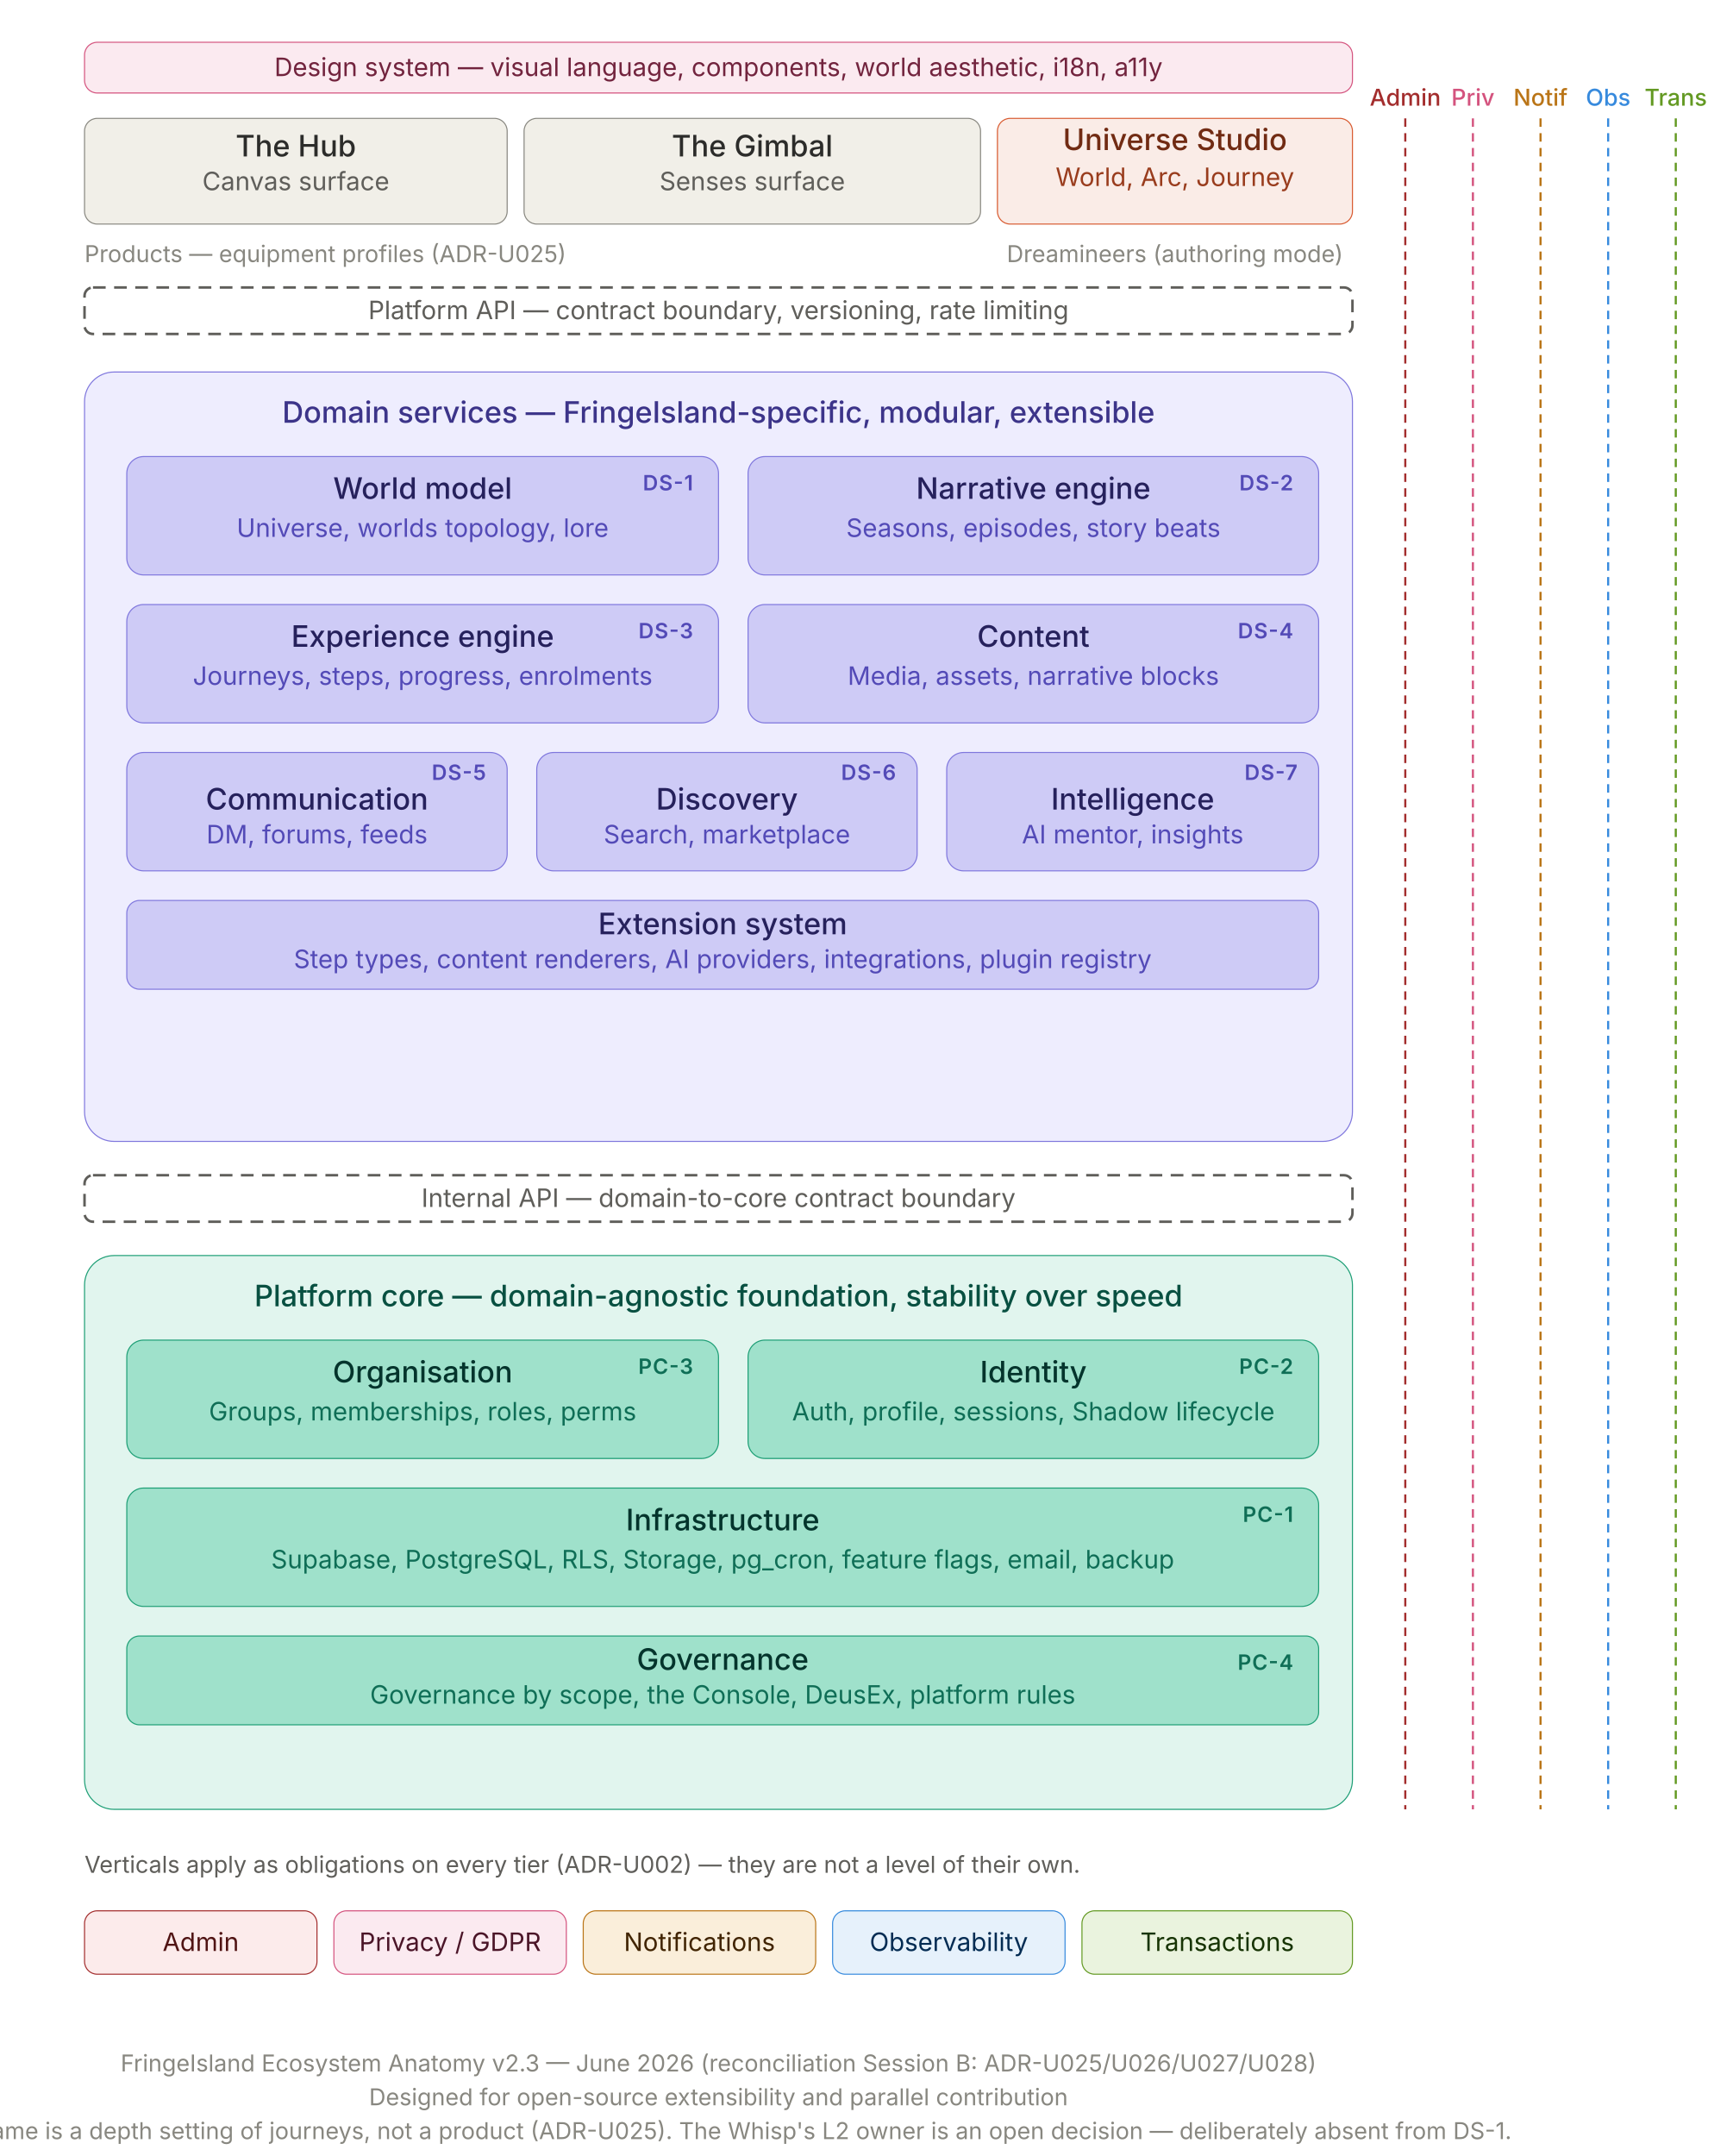
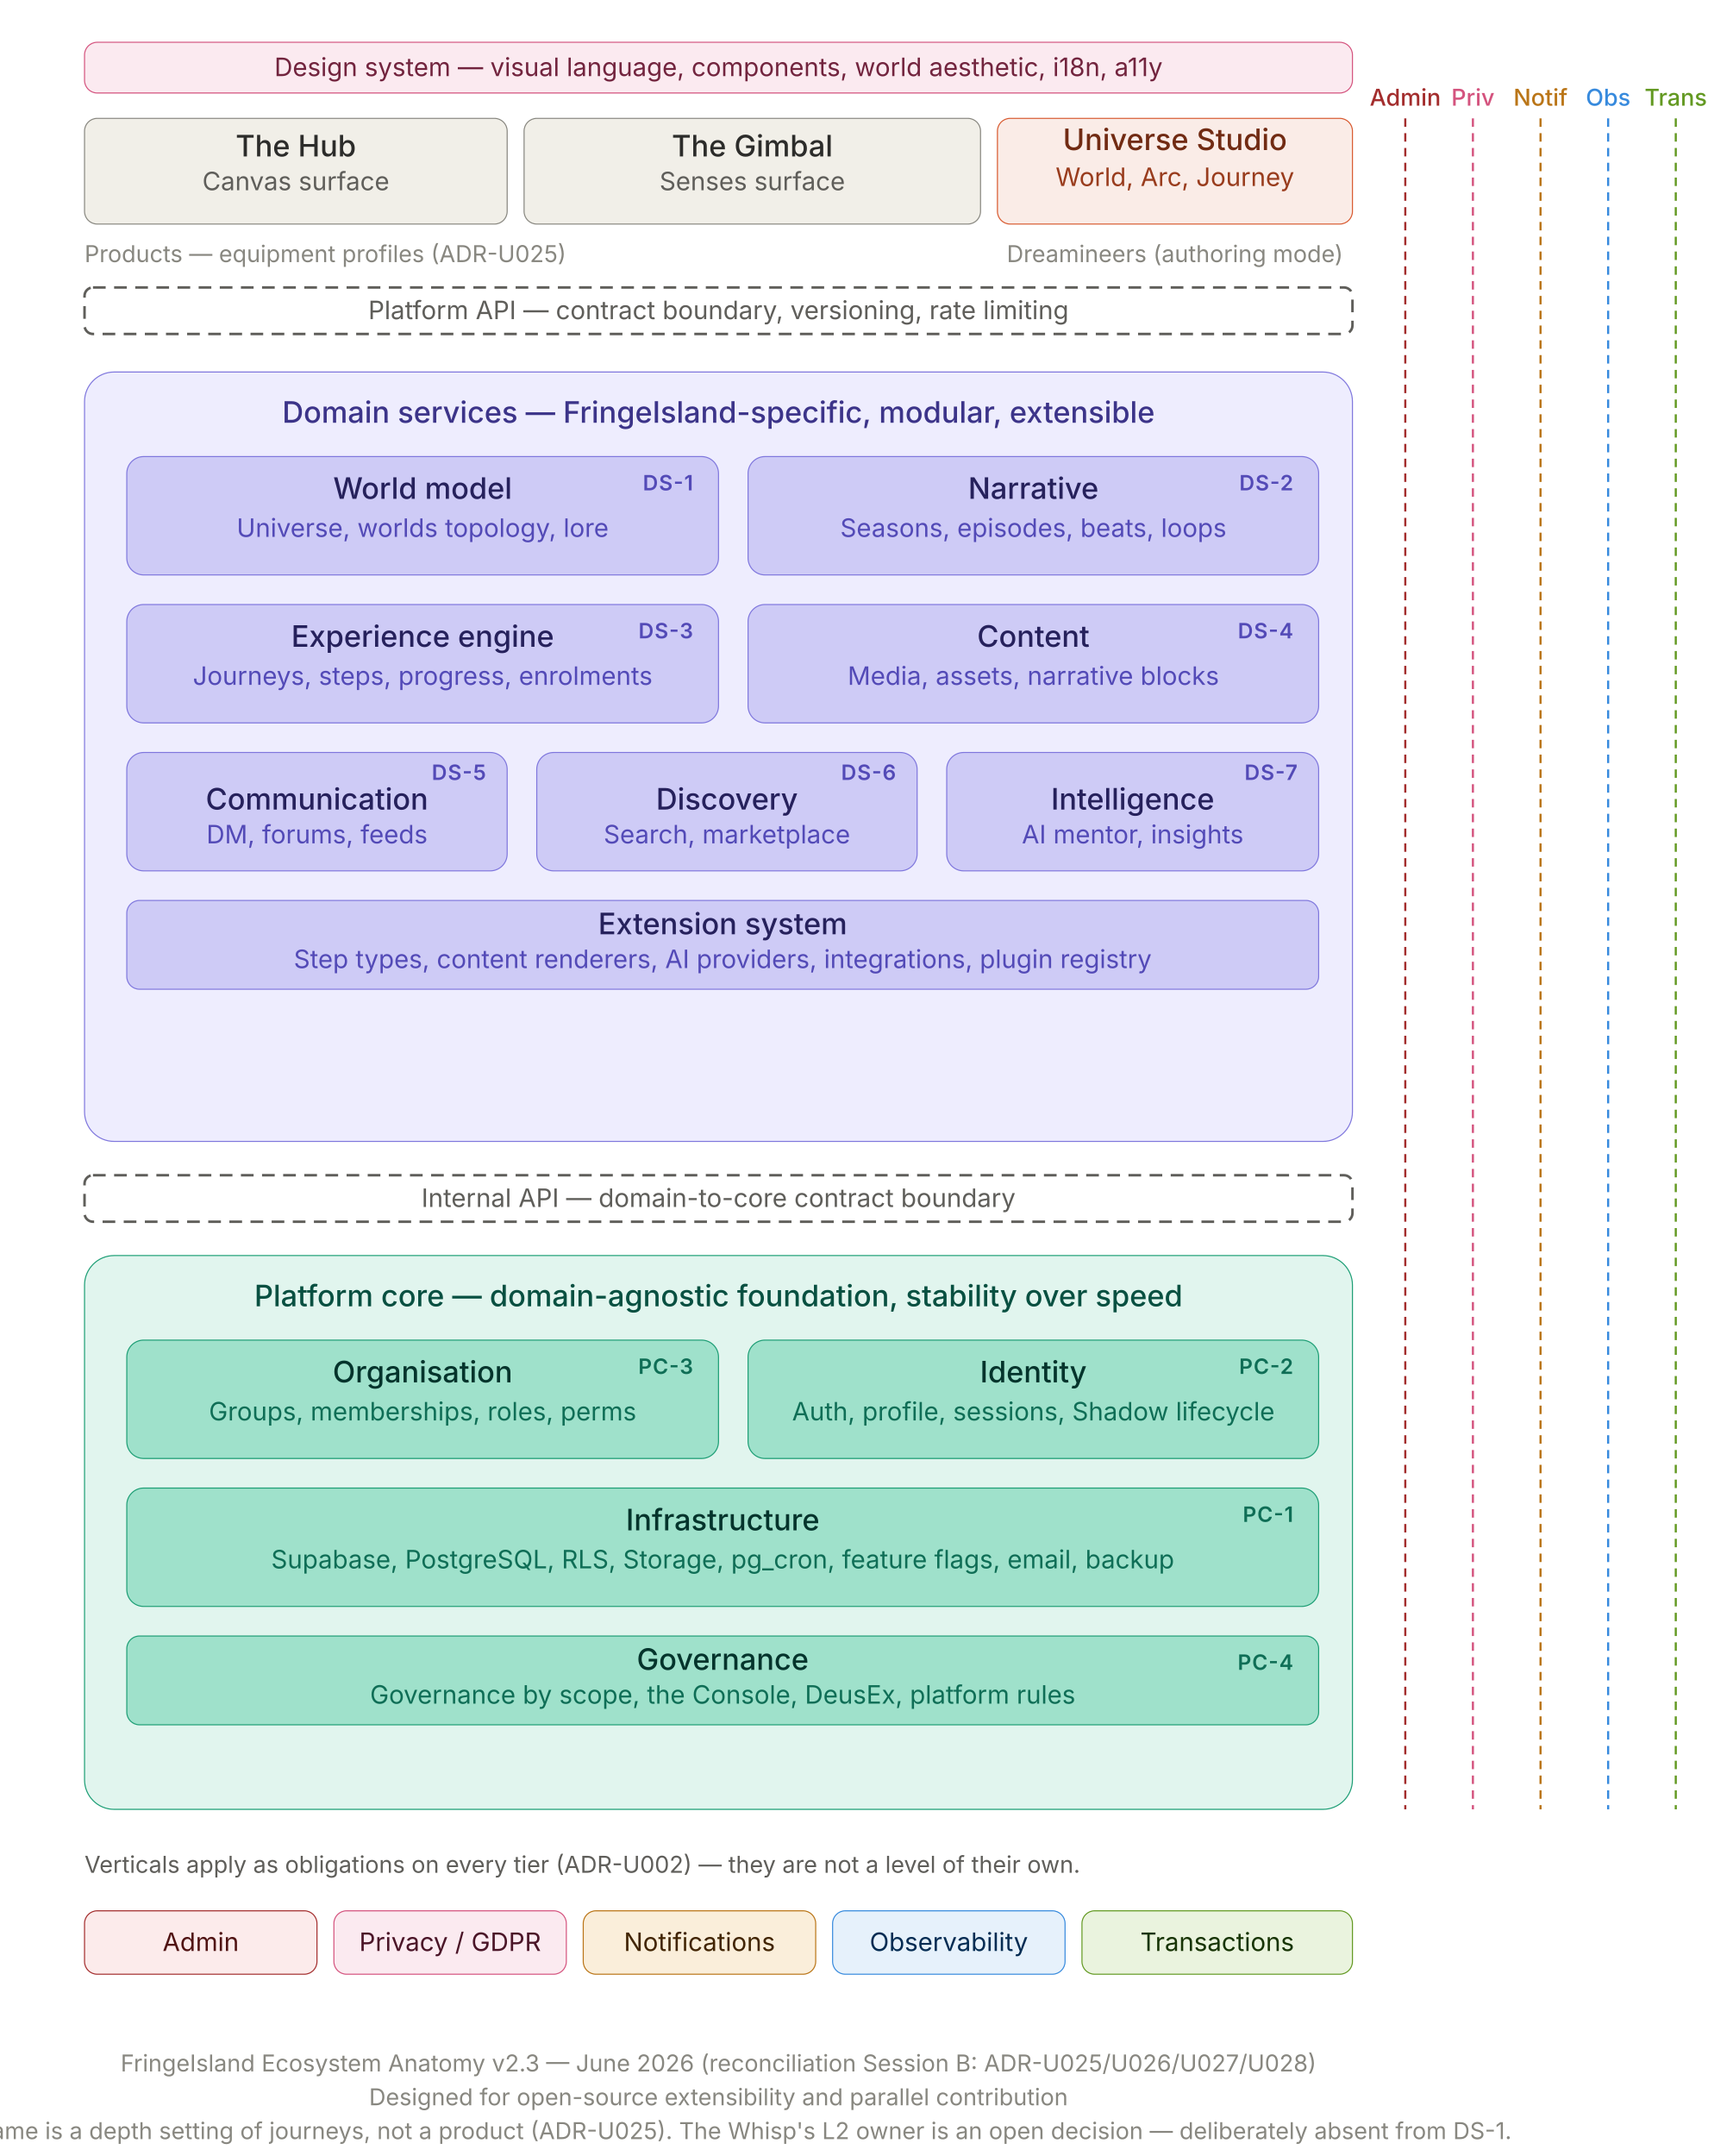
<svg xmlns="http://www.w3.org/2000/svg" viewBox="0 0 820 1020" role="img" font-family="'Inter', 'Anthropic Sans', -apple-system, BlinkMacSystemFont, 'Segoe UI', Helvetica, Arial, sans-serif">
  <style>
  .t  { font-size: 14px; fill: #3d3d3a; font-weight: 400; }
  .ts { font-size: 12px; fill: #5f5e5a; font-weight: 400; }
  .th { font-size: 14px; fill: #3d3d3a; font-weight: 500; }
  .id-tag { font-size: 10px; font-weight: 600; letter-spacing: 0.4px; }

  .band-design rect { fill: #FBEAF0; stroke: #D4537E; }
  .band-design text { fill: #72243E; }

  .box-product rect { fill: #F1EFE8; stroke: #888780; }
  .box-product .th { fill: #2C2C2A; }
  .box-product .ts { fill: #5F5E5A; }

  .box-studio rect { fill: #FAECE7; stroke: #D85A30; }
  .box-studio .th { fill: #712B13; }
  .box-studio .ts { fill: #993C1D; }

  .band-api rect { fill: none; stroke: #5F5E5A; }
  .band-api text { fill: #5F5E5A; }

  .container-ds rect.container { fill: #EEEDFE; stroke: #7F77DD; }
  .container-ds .container-label { fill: #3C3489; }
  .box-ds rect { fill: #CECBF6; stroke: #7F77DD; }
  .box-ds .th { fill: #26215C; }
  .box-ds .ts { fill: #534AB7; }
  .box-ds .id-tag { fill: #534AB7; }

  .container-pc rect.container { fill: #E1F5EE; stroke: #1D9E75; }
  .container-pc .container-label { fill: #085041; }
  .box-pc rect { fill: #9FE1CB; stroke: #1D9E75; }
  .box-pc .th { fill: #04342C; }
  .box-pc .ts { fill: #0F6E56; }
  .box-pc .id-tag { fill: #0F6E56; }

  .vert-label { font-size: 11px; font-weight: 500; }
  .vert-thread { stroke-width: 1; stroke-dasharray: 4 3; fill: none; }
  .vert-thread-admin { stroke: #A32D2D; }
  .vert-thread-priv  { stroke: #D4537E; }
  .vert-thread-notif { stroke: #BA7517; }
  .vert-thread-obs   { stroke: #378ADD; }
  .vert-thread-trans { stroke: #639922; }
  .vert-label-admin { fill: #A32D2D; }
  .vert-label-priv  { fill: #D4537E; }
  .vert-label-notif { fill: #BA7517; }
  .vert-label-obs   { fill: #378ADD; }
  .vert-label-trans { fill: #639922; }
  .vert-footer { fill: #5F5E5A; font-size: 11px; }

  .chip-admin rect { fill: #FCEBEB; stroke: #A32D2D; }
  .chip-admin text { fill: #501313; }
  .chip-priv  rect { fill: #FBEAF0; stroke: #D4537E; }
  .chip-priv  text { fill: #4B1528; }
  .chip-notif rect { fill: #FAEEDA; stroke: #BA7517; }
  .chip-notif text { fill: #412402; }
  .chip-obs   rect { fill: #E6F1FB; stroke: #378ADD; }
  .chip-obs   text { fill: #042C53; }
  .chip-trans rect { fill: #EAF3DE; stroke: #639922; }
  .chip-trans text { fill: #173404; }

  .caption { font-size: 11px; fill: #888780; }

  @media (prefers-color-scheme: dark) {
    .t  { fill: #c2c0b6; }
    .ts { fill: #9c9a92; }
    .th { fill: #c2c0b6; }

    .band-design rect { fill: #4B1528; stroke: #E88AAF; }
    .band-design text { fill: #F4C5D7; }

    .box-product rect { fill: #3F3E3B; stroke: #B5B3AA; }
    .box-product .th { fill: #E6E4DC; }
    .box-product .ts { fill: #C2C0B6; }

    .box-studio rect { fill: #712B13; stroke: #F4A98C; }
    .box-studio .th { fill: #FBE3D6; }
    .box-studio .ts { fill: #F4C5AE; }

    .band-api rect { stroke: #9c9a92; }
    .band-api text { fill: #c2c0b6; }

    .container-ds rect.container { fill: #3C3489; stroke: #AFA9EC; }
    .container-ds .container-label { fill: #EEEDFE; }
    .box-ds rect { fill: #534AB7; stroke: #AFA9EC; }
    .box-ds .th { fill: #EEEDFE; }
    .box-ds .ts { fill: #CECBF6; }
    .box-ds .id-tag { fill: #CECBF6; }

    .container-pc rect.container { fill: #085041; stroke: #5DCAA5; }
    .container-pc .container-label { fill: #E1F5EE; }
    .box-pc rect { fill: #0F6E56; stroke: #5DCAA5; }
    .box-pc .th { fill: #E1F5EE; }
    .box-pc .ts { fill: #9FE1CB; }
    .box-pc .id-tag { fill: #9FE1CB; }

    .vert-thread-admin { stroke: #E89898; }
    .vert-thread-priv  { stroke: #E88AAF; }
    .vert-thread-notif { stroke: #E8B263; }
    .vert-thread-obs   { stroke: #72AFE4; }
    .vert-thread-trans { stroke: #A8CE7E; }
    .vert-label-admin { fill: #E89898; }
    .vert-label-priv  { fill: #E88AAF; }
    .vert-label-notif { fill: #E8B263; }
    .vert-label-obs   { fill: #72AFE4; }
    .vert-label-trans { fill: #A8CE7E; }
    .vert-footer { fill: #c2c0b6; }

    .chip-admin rect { fill: #501313; stroke: #E89898; }
    .chip-admin text { fill: #FCEBEB; }
    .chip-priv  rect { fill: #4B1528; stroke: #E88AAF; }
    .chip-priv  text { fill: #FBEAF0; }
    .chip-notif rect { fill: #412402; stroke: #E8B263; }
    .chip-notif text { fill: #FAEEDA; }
    .chip-obs   rect { fill: #042C53; stroke: #72AFE4; }
    .chip-obs   text { fill: #E6F1FB; }
    .chip-trans rect { fill: #173404; stroke: #A8CE7E; }
    .chip-trans text { fill: #EAF3DE; }

    .caption { fill: #9c9a92; }
  }
</style>
  <defs>
    <marker id="arrow" viewBox="0 0 10 10" refX="8" refY="5" markerWidth="6" markerHeight="6" orient="auto-start-reverse">
      <path d="M2 1L8 5L2 9" fill="none" stroke="#888" stroke-width="1.5" stroke-linecap="round" stroke-linejoin="round" />
    </marker>
  </defs>
  <g class="band-design">
    <rect x="40" y="20" width="600" height="24" rx="6" stroke-width="0.5" />
    <text x="340" y="36" text-anchor="middle" class="ts">Design system — visual language, components, world aesthetic, i18n, a11y</text>
  </g>
  <g class="box-product">
    <rect x="40" y="56" width="200" height="50" rx="6" stroke-width="0.5" />
    <text x="140" y="74" text-anchor="middle" class="th">The Hub</text>
    <text x="140" y="90" text-anchor="middle" class="ts">Canvas surface</text>
  </g>
  <g class="box-product">
    <rect x="248" y="56" width="216" height="50" rx="6" stroke-width="0.5" />
    <text x="356" y="74" text-anchor="middle" class="th">The Gimbal</text>
    <text x="356" y="90" text-anchor="middle" class="ts">Senses surface</text>
  </g>
  <g class="box-studio">
    <rect x="472" y="56" width="168" height="50" rx="6" stroke-width="0.5" />
    <text x="556" y="71" text-anchor="middle" class="th">Universe Studio</text>
    <text x="556" y="88" text-anchor="middle" class="ts">World, Arc, Journey</text>
  </g>
  <text x="40" y="124" class="caption">Products — equipment profiles (ADR-U025)</text>
  <text x="556" y="124" text-anchor="middle" class="caption">Dreamineers (authoring mode)</text>
  <g class="band-api">
    <rect x="40" y="136" width="600" height="22" rx="4" stroke-width="1.2" stroke-dasharray="6 4" />
    <text x="340" y="151" text-anchor="middle" class="ts">Platform API — contract boundary, versioning, rate limiting</text>
  </g>
  <g class="container-ds">
    <rect class="container" x="40" y="176" width="600" height="364" rx="14" stroke-width="0.5" />
    <text class="container-label th" x="340" y="200" text-anchor="middle">Domain services — FringeIsland-specific, modular, extensible</text>
  </g>
  <g class="box-ds">
    <rect x="60" y="216" width="280" height="56" rx="8" stroke-width="0.5" />
    <text x="328" y="232" text-anchor="end" class="id-tag">DS-1</text>
    <text x="200" y="236" text-anchor="middle" class="th">World model</text>
    <text x="200" y="254" text-anchor="middle" class="ts">Universe, worlds topology, lore</text>
  </g>
  <g class="box-ds">
    <rect x="354" y="216" width="270" height="56" rx="8" stroke-width="0.5" />
    <text x="612" y="232" text-anchor="end" class="id-tag">DS-2</text>
-     <text x="489" y="236" text-anchor="middle" class="th">Narrative engine</text>
-     <text x="489" y="254" text-anchor="middle" class="ts">Seasons, episodes, story beats</text>
+     <text x="489" y="236" text-anchor="middle" class="th">Narrative</text>
+     <text x="489" y="254" text-anchor="middle" class="ts">Seasons, episodes, beats, loops</text>
  </g>
  <g class="box-ds">
    <rect x="60" y="286" width="280" height="56" rx="8" stroke-width="0.5" />
    <text x="328" y="302" text-anchor="end" class="id-tag">DS-3</text>
    <text x="200" y="306" text-anchor="middle" class="th">Experience engine</text>
    <text x="200" y="324" text-anchor="middle" class="ts">Journeys, steps, progress, enrolments</text>
  </g>
  <g class="box-ds">
    <rect x="354" y="286" width="270" height="56" rx="8" stroke-width="0.5" />
    <text x="612" y="302" text-anchor="end" class="id-tag">DS-4</text>
    <text x="489" y="306" text-anchor="middle" class="th">Content</text>
    <text x="489" y="324" text-anchor="middle" class="ts">Media, assets, narrative blocks</text>
  </g>
  <g class="box-ds">
    <rect x="60" y="356" width="180" height="56" rx="8" stroke-width="0.5" />
    <text x="230" y="369" text-anchor="end" class="id-tag">DS-5</text>
    <text x="150" y="383" text-anchor="middle" class="th">Communication</text>
    <text x="150" y="399" text-anchor="middle" class="ts">DM, forums, feeds</text>
  </g>
  <g class="box-ds">
    <rect x="254" y="356" width="180" height="56" rx="8" stroke-width="0.5" />
    <text x="424" y="369" text-anchor="end" class="id-tag">DS-6</text>
    <text x="344" y="383" text-anchor="middle" class="th">Discovery</text>
    <text x="344" y="399" text-anchor="middle" class="ts">Search, marketplace</text>
  </g>
  <g class="box-ds">
    <rect x="448" y="356" width="176" height="56" rx="8" stroke-width="0.5" />
    <text x="614" y="369" text-anchor="end" class="id-tag">DS-7</text>
    <text x="536" y="383" text-anchor="middle" class="th">Intelligence</text>
    <text x="536" y="399" text-anchor="middle" class="ts">AI mentor, insights</text>
  </g>
  <g class="box-ds">
    <rect x="60" y="426" width="564" height="42" rx="6" stroke-width="0.5" />
    <text x="342" y="442" text-anchor="middle" class="th">Extension system</text>
    <text x="342" y="458" text-anchor="middle" class="ts">Step types, content renderers, AI providers, integrations, plugin registry</text>
  </g>
  <g class="band-api">
    <rect x="40" y="556" width="600" height="22" rx="4" stroke-width="1.2" stroke-dasharray="6 4" />
    <text x="340" y="571" text-anchor="middle" class="ts">Internal API — domain-to-core contract boundary</text>
  </g>
  <g class="container-pc">
    <rect class="container" x="40" y="594" width="600" height="262" rx="14" stroke-width="0.5" />
    <text class="container-label th" x="340" y="618" text-anchor="middle">Platform core — domain-agnostic foundation, stability over speed</text>
  </g>
  <g class="box-pc">
    <rect x="60" y="634" width="280" height="56" rx="8" stroke-width="0.5" />
    <text x="328" y="650" text-anchor="end" class="id-tag">PC-3</text>
    <text x="200" y="654" text-anchor="middle" class="th">Organisation</text>
    <text x="200" y="672" text-anchor="middle" class="ts">Groups, memberships, roles, perms</text>
  </g>
  <g class="box-pc">
    <rect x="354" y="634" width="270" height="56" rx="8" stroke-width="0.5" />
    <text x="612" y="650" text-anchor="end" class="id-tag">PC-2</text>
    <text x="489" y="654" text-anchor="middle" class="th">Identity</text>
    <text x="489" y="672" text-anchor="middle" class="ts">Auth, profile, sessions, Shadow lifecycle</text>
  </g>
  <g class="box-pc">
    <rect x="60" y="704" width="564" height="56" rx="8" stroke-width="0.5" />
    <text x="612" y="720" text-anchor="end" class="id-tag">PC-1</text>
    <text x="342" y="724" text-anchor="middle" class="th">Infrastructure</text>
    <text x="342" y="742" text-anchor="middle" class="ts">Supabase, PostgreSQL, RLS, Storage, pg_cron, feature flags, email, backup</text>
  </g>
  <g class="box-pc">
    <rect x="60" y="774" width="564" height="42" rx="6" stroke-width="0.5" />
    <text x="612" y="790" text-anchor="end" class="id-tag">PC-4</text>
    <text x="342" y="790" text-anchor="middle" class="th">Governance</text>
    <text x="342" y="806" text-anchor="middle" class="ts">Governance by scope, the Console, DeusEx, platform rules</text>
  </g>
  <text class="vert-footer" x="40" y="886">Verticals apply as obligations on every tier (ADR-U002) — they are not a level of their own.</text>
  <g class="chip-admin">
    <rect x="40" y="904" width="110" height="30" rx="6" stroke-width="0.5" />
    <text x="95" y="923" text-anchor="middle" class="ts">Admin</text>
  </g>
  <g class="chip-priv">
    <rect x="158" y="904" width="110" height="30" rx="6" stroke-width="0.5" />
    <text x="213" y="923" text-anchor="middle" class="ts">Privacy / GDPR</text>
  </g>
  <g class="chip-notif">
    <rect x="276" y="904" width="110" height="30" rx="6" stroke-width="0.5" />
    <text x="331" y="923" text-anchor="middle" class="ts">Notifications</text>
  </g>
  <g class="chip-obs">
    <rect x="394" y="904" width="110" height="30" rx="6" stroke-width="0.5" />
    <text x="449" y="923" text-anchor="middle" class="ts">Observability</text>
  </g>
  <g class="chip-trans">
    <rect x="512" y="904" width="128" height="30" rx="6" stroke-width="0.5" />
    <text x="576" y="923" text-anchor="middle" class="ts">Transactions</text>
  </g>
  <text x="340" y="980" text-anchor="middle" class="caption">FringeIsland Ecosystem Anatomy v2.3 — June 2026 (reconciliation Session B: ADR-U025/U026/U027/U028)</text>
  <text x="340" y="996" text-anchor="middle" class="caption">Designed for open-source extensibility and parallel contribution</text>
  <text x="340" y="1012" text-anchor="middle" class="caption">The Game is a depth setting of journeys, not a product (ADR-U025). The Whisp's L2 owner is an open decision — deliberately absent from DS-1.</text>
  <text class="vert-label vert-label-admin" x="665" y="50" text-anchor="middle">Admin</text>
  <text class="vert-label vert-label-priv" x="697" y="50" text-anchor="middle">Priv</text>
  <text class="vert-label vert-label-notif" x="729" y="50" text-anchor="middle">Notif</text>
  <text class="vert-label vert-label-obs" x="761" y="50" text-anchor="middle">Obs</text>
  <text class="vert-label vert-label-trans" x="793" y="50" text-anchor="middle">Trans</text>
  <line class="vert-thread vert-thread-admin" x1="665" y1="56" x2="665" y2="856" />
  <line class="vert-thread vert-thread-priv" x1="697" y1="56" x2="697" y2="856" />
  <line class="vert-thread vert-thread-notif" x1="729" y1="56" x2="729" y2="856" />
  <line class="vert-thread vert-thread-obs" x1="761" y1="56" x2="761" y2="856" />
  <line class="vert-thread vert-thread-trans" x1="793" y1="56" x2="793" y2="856" />
</svg>
